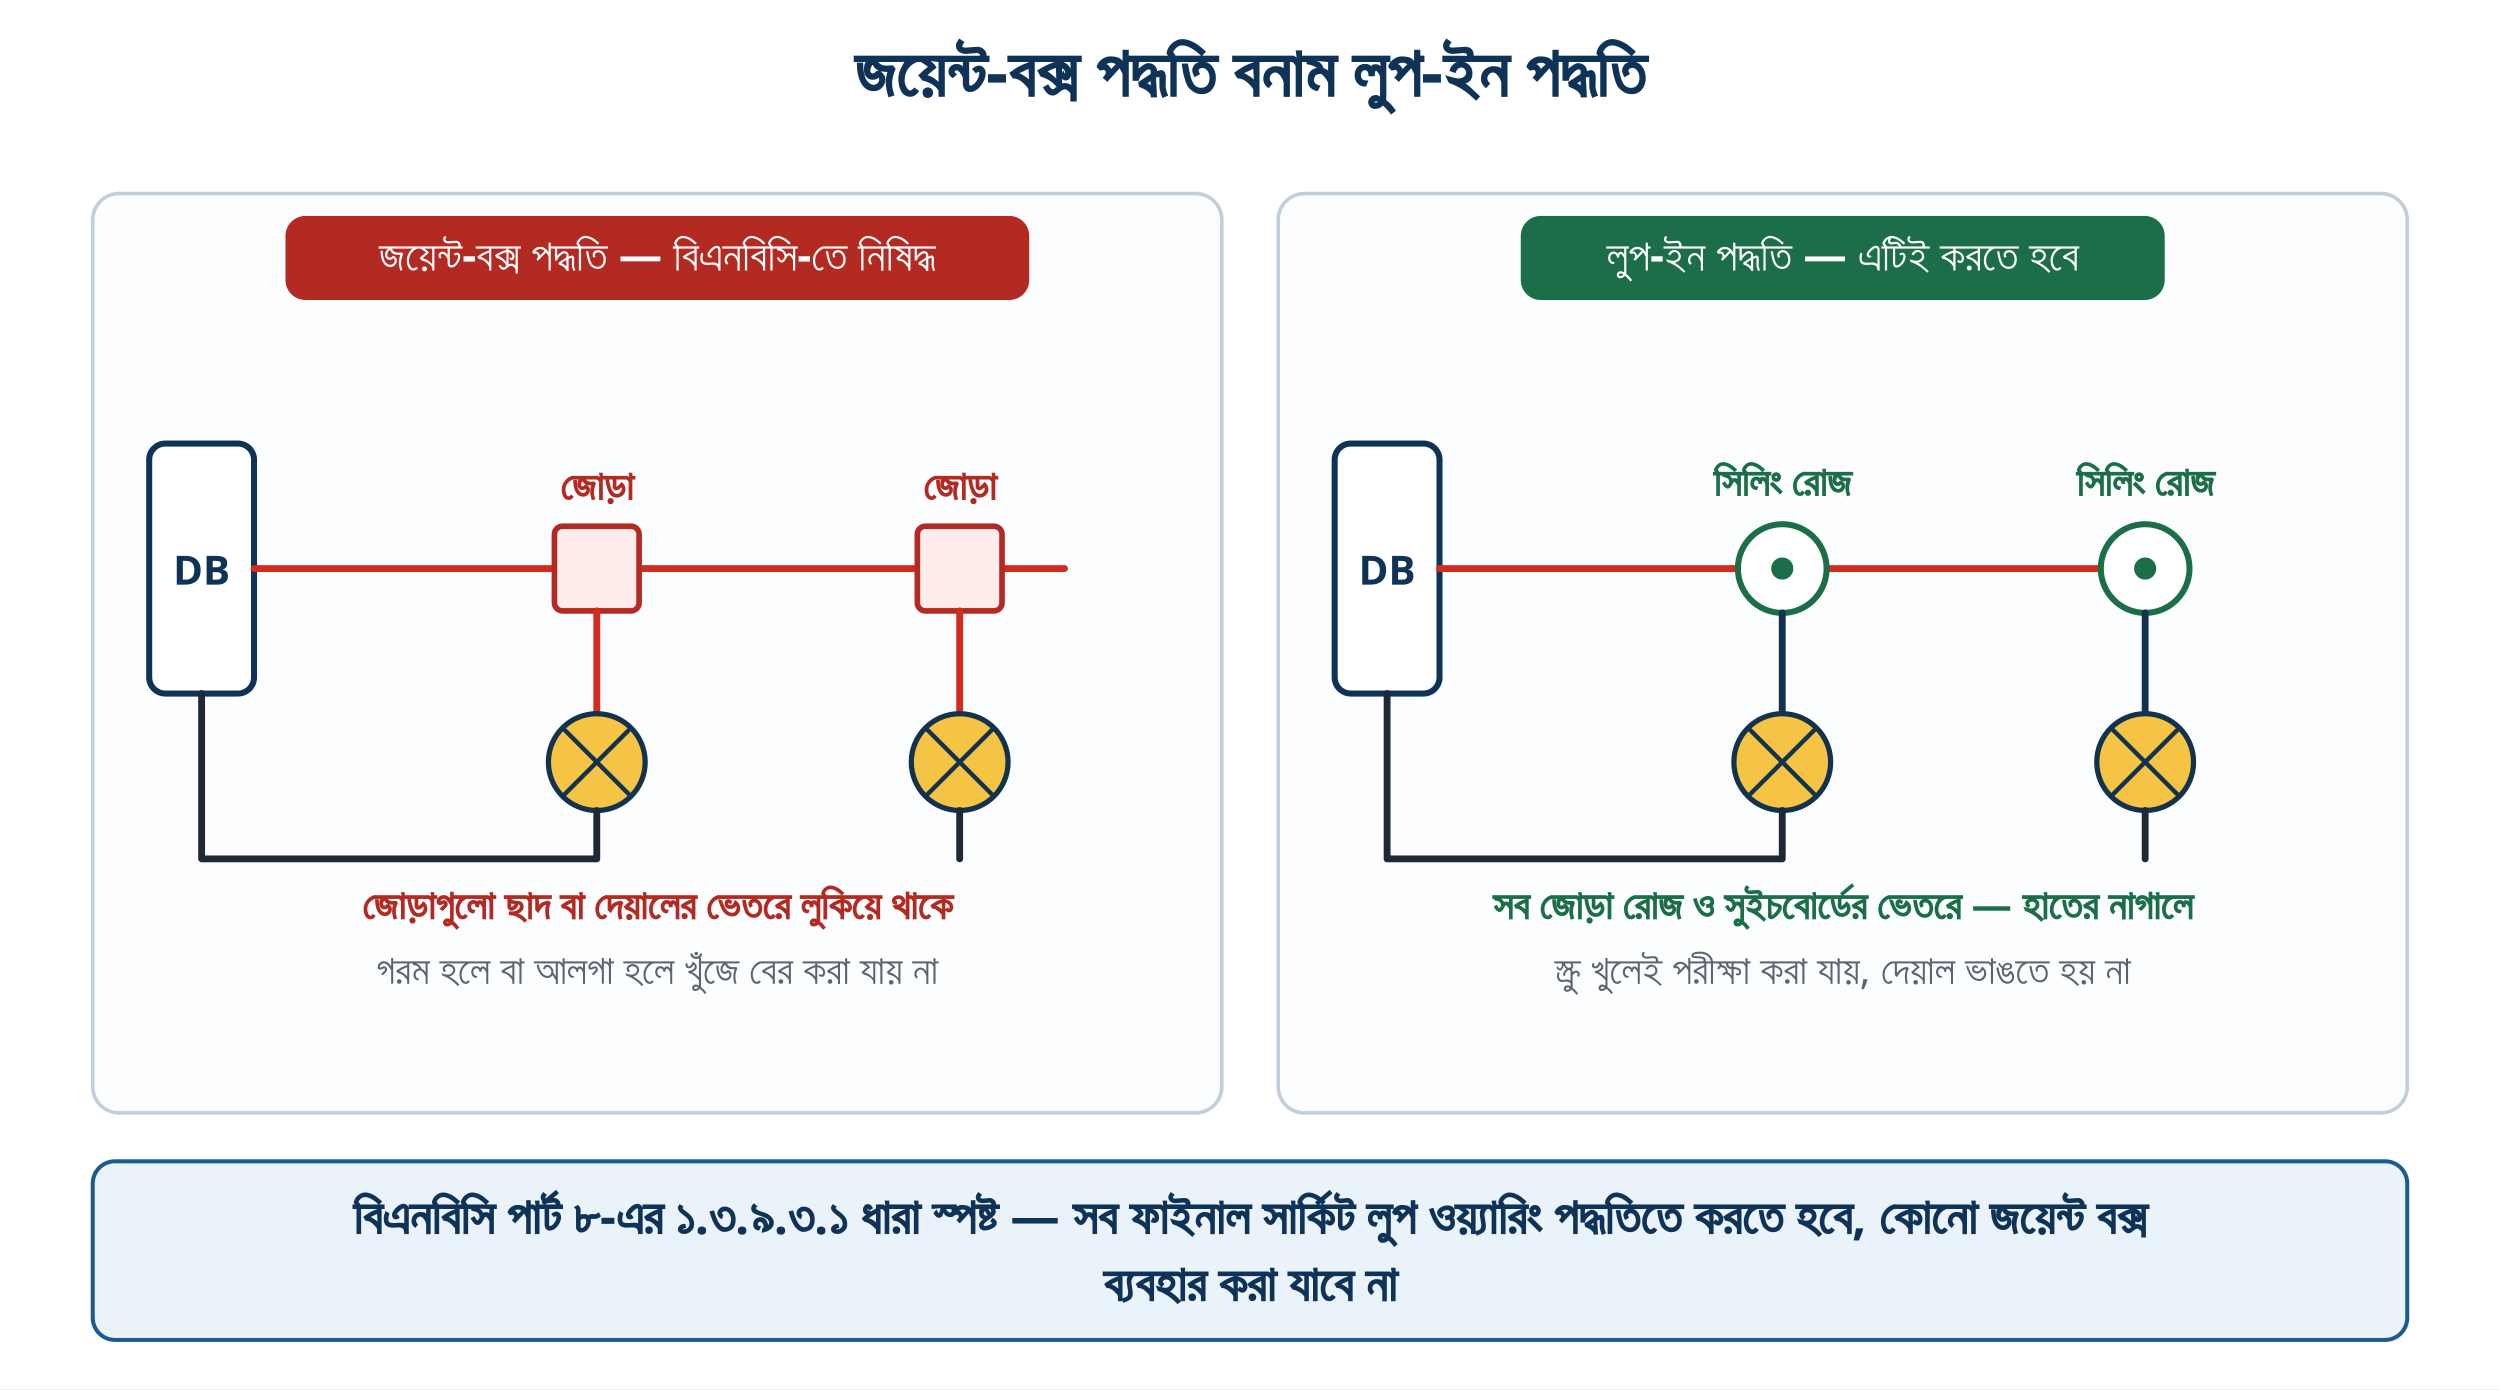
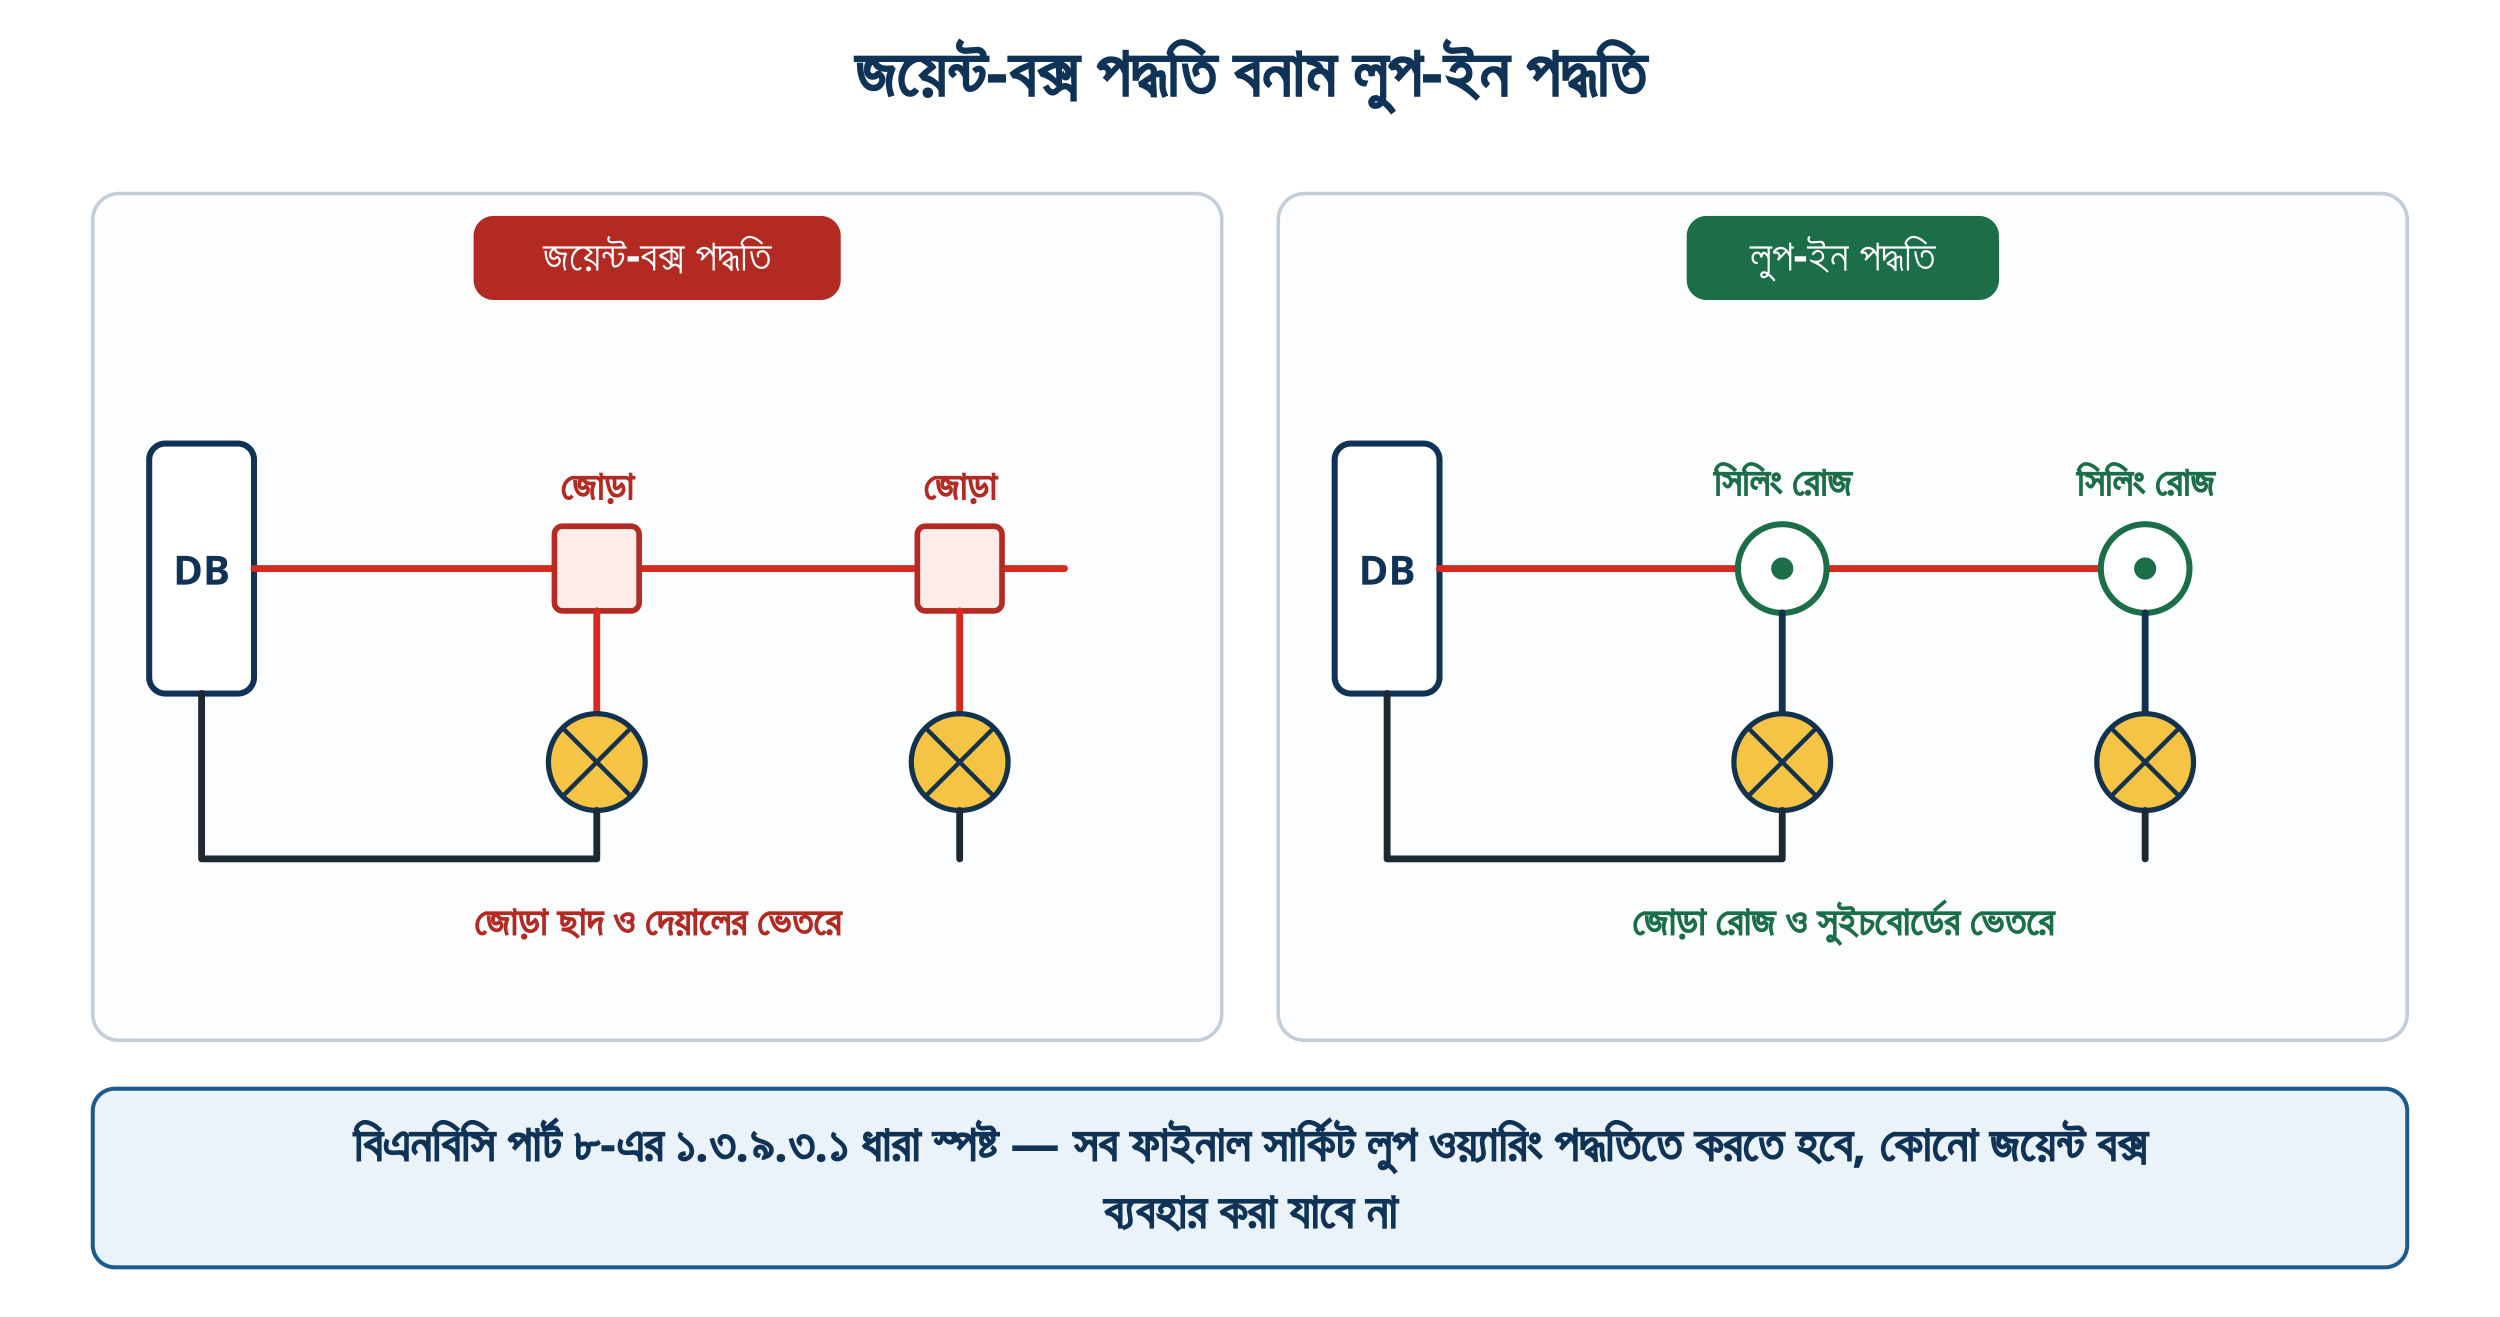
- <svg xmlns="http://www.w3.org/2000/svg" width="1240" height="689" viewBox="0 0 1240 689">
-   <rect width="1240" height="689" fill="#FFFFFF" />
+ <svg xmlns="http://www.w3.org/2000/svg" width="1240" height="653" viewBox="0 0 1240 653">
+   <rect width="1240" height="653" fill="#FFFFFF" />
  <text x="620.0" y="48.0" font-family="Kalpurush" font-size="34" font-weight="700" fill="#0F3357" text-anchor="middle">জয়েন্ট-বক্স পদ্ধতি বনাম লুপ-ইন পদ্ধতি</text>
-   <rect x="46.0" y="96.0" width="560.0" height="456.0" rx="13" fill="#FCFDFE" stroke="#C3CEDA" stroke-width="1.8" />
-   <rect x="142.5" y="108.0" width="367.1" height="39.9" rx="9" fill="#B32A22" stroke="#B32A22" stroke-width="1.8" />
-   <text x="326.0" y="134.2" font-family="Kalpurush" font-size="21.5" font-weight="600" fill="#FFFFFF" text-anchor="middle">জয়েন্ট-বক্স পদ্ধতি — বিএনবিসি-তে নিষিদ্ধ</text>
+   <rect x="46.0" y="96.0" width="560.0" height="420.0" rx="13" fill="#FCFDFE" stroke="#C3CEDA" stroke-width="1.8" />
+   <rect x="235.8" y="108.0" width="180.3" height="39.9" rx="9" fill="#B32A22" stroke="#B32A22" stroke-width="1.8" />
+   <text x="326.0" y="134.2" font-family="Kalpurush" font-size="21.5" font-weight="600" fill="#FFFFFF" text-anchor="middle">জয়েন্ট-বক্স পদ্ধতি</text>
  <rect x="74.0" y="220.0" width="52.0" height="124.0" rx="8" fill="#FFFFFF" stroke="#0F3357" stroke-width="3" />
  <text x="100.0" y="290.0" font-family="Kalpurush" font-size="20" font-weight="700" fill="#0F3357" text-anchor="middle">DB</text>
  <path d="M 126 282 L 528 282" fill="none" stroke="#D42A1F" stroke-width="3.4" stroke-linecap="round" stroke-linejoin="round" />
  <rect x="275.0" y="261.0" width="42.0" height="42.0" rx="4" fill="#FDECEA" stroke="#B32A22" stroke-width="2.8" />
  <text x="296.0" y="248.0" font-family="Kalpurush" font-size="20" font-weight="700" fill="#B32A22" text-anchor="middle">জোড়া</text>
  <path d="M 296 303 L 296 354" fill="none" stroke="#D42A1F" stroke-width="3.4" stroke-linecap="round" stroke-linejoin="round" />
  <circle cx="296.0" cy="378.0" r="24.0" fill="#F5C445" stroke="#12324D" stroke-width="2.6" />
  <path d="M 280.2 362.2 L 311.8 393.8" fill="none" stroke="#12324D" stroke-width="2.2" stroke-linecap="round" stroke-linejoin="round" />
  <path d="M 311.8 362.2 L 280.2 393.8" fill="none" stroke="#12324D" stroke-width="2.2" stroke-linecap="round" stroke-linejoin="round" />
  <rect x="455.0" y="261.0" width="42.0" height="42.0" rx="4" fill="#FDECEA" stroke="#B32A22" stroke-width="2.8" />
  <text x="476.0" y="248.0" font-family="Kalpurush" font-size="20" font-weight="700" fill="#B32A22" text-anchor="middle">জোড়া</text>
  <path d="M 476 303 L 476 354" fill="none" stroke="#D42A1F" stroke-width="3.4" stroke-linecap="round" stroke-linejoin="round" />
  <circle cx="476.0" cy="378.0" r="24.0" fill="#F5C445" stroke="#12324D" stroke-width="2.6" />
  <path d="M 460.2 362.2 L 491.8 393.8" fill="none" stroke="#12324D" stroke-width="2.2" stroke-linecap="round" stroke-linejoin="round" />
  <path d="M 491.8 362.2 L 460.2 393.8" fill="none" stroke="#12324D" stroke-width="2.2" stroke-linecap="round" stroke-linejoin="round" />
-   <text x="326.0" y="456.0" font-family="Kalpurush" font-size="20" font-weight="700" fill="#B32A22" text-anchor="middle">জোড়াগুলো ছাদ বা দেয়ালের ভেতরে লুকিয়ে থাকে</text>
-   <text x="326.0" y="488.0" font-family="Kalpurush" font-size="20" font-weight="400" fill="#5A6470" text-anchor="middle">গরম হলে বা আলগা হলে খুঁজে বের করা যায় না</text>
+   <text x="326.0" y="464.0" font-family="Kalpurush" font-size="20" font-weight="700" fill="#B32A22" text-anchor="middle">জোড়া ছাদ ও দেয়ালের ভেতরে</text>
  <path d="M 296 402 L 296 426 L 100 426 L 100 344" fill="none" stroke="#1F2933" stroke-width="3.4" stroke-linecap="round" stroke-linejoin="round" />
  <path d="M 476 402 L 476 426" fill="none" stroke="#1F2933" stroke-width="3.4" stroke-linecap="round" stroke-linejoin="round" />
-   <rect x="634.0" y="96.0" width="560.0" height="456.0" rx="13" fill="#FCFDFE" stroke="#C3CEDA" stroke-width="1.8" />
-   <rect x="755.2" y="108.0" width="317.6" height="39.9" rx="9" fill="#1B6E47" stroke="#1B6E47" stroke-width="1.8" />
-   <text x="914.0" y="134.2" font-family="Kalpurush" font-size="21.5" font-weight="600" fill="#FFFFFF" text-anchor="middle">লুপ-ইন পদ্ধতি — এটিই করতে হবে</text>
+   <rect x="634.0" y="96.0" width="560.0" height="420.0" rx="13" fill="#FCFDFE" stroke="#C3CEDA" stroke-width="1.8" />
+   <rect x="837.5" y="108.0" width="153.1" height="39.9" rx="9" fill="#1B6E47" stroke="#1B6E47" stroke-width="1.8" />
+   <text x="914.0" y="134.2" font-family="Kalpurush" font-size="21.5" font-weight="600" fill="#FFFFFF" text-anchor="middle">লুপ-ইন পদ্ধতি</text>
  <rect x="662.0" y="220.0" width="52.0" height="124.0" rx="8" fill="#FFFFFF" stroke="#0F3357" stroke-width="3" />
  <text x="688.0" y="290.0" font-family="Kalpurush" font-size="20" font-weight="700" fill="#0F3357" text-anchor="middle">DB</text>
  <path d="M 714 282 L 884 282" fill="none" stroke="#D42A1F" stroke-width="3.4" stroke-linecap="round" stroke-linejoin="round" />
  <path d="M 884 282 L 1064 282" fill="none" stroke="#D42A1F" stroke-width="3.4" stroke-linecap="round" stroke-linejoin="round" />
  <circle cx="884.0" cy="282.0" r="22.0" fill="#FFFFFF" stroke="#1B6E47" stroke-width="3" />
  <circle cx="884.0" cy="282.0" r="5.5" fill="#1B6E47" stroke="none" stroke-width="2" />
  <text x="884.0" y="246.0" font-family="Kalpurush" font-size="20" font-weight="700" fill="#1B6E47" text-anchor="middle">সিলিং রোজ</text>
  <path d="M 884 304 L 884 354" fill="none" stroke="#12324D" stroke-width="3.4" stroke-linecap="round" stroke-linejoin="round" />
  <circle cx="884.0" cy="378.0" r="24.0" fill="#F5C445" stroke="#12324D" stroke-width="2.6" />
  <path d="M 868.2 362.2 L 899.8 393.8" fill="none" stroke="#12324D" stroke-width="2.2" stroke-linecap="round" stroke-linejoin="round" />
  <path d="M 899.8 362.2 L 868.2 393.8" fill="none" stroke="#12324D" stroke-width="2.2" stroke-linecap="round" stroke-linejoin="round" />
  <circle cx="1064.0" cy="282.0" r="22.0" fill="#FFFFFF" stroke="#1B6E47" stroke-width="3" />
  <circle cx="1064.0" cy="282.0" r="5.5" fill="#1B6E47" stroke="none" stroke-width="2" />
  <text x="1064.0" y="246.0" font-family="Kalpurush" font-size="20" font-weight="700" fill="#1B6E47" text-anchor="middle">সিলিং রোজ</text>
  <path d="M 1064 304 L 1064 354" fill="none" stroke="#12324D" stroke-width="3.4" stroke-linecap="round" stroke-linejoin="round" />
  <circle cx="1064.0" cy="378.0" r="24.0" fill="#F5C445" stroke="#12324D" stroke-width="2.6" />
  <path d="M 1048.2 362.2 L 1079.8 393.8" fill="none" stroke="#12324D" stroke-width="2.2" stroke-linecap="round" stroke-linejoin="round" />
  <path d="M 1079.8 362.2 L 1048.2 393.8" fill="none" stroke="#12324D" stroke-width="2.2" stroke-linecap="round" stroke-linejoin="round" />
-   <text x="914.0" y="456.0" font-family="Kalpurush" font-size="20" font-weight="700" fill="#1B6E47" text-anchor="middle">সব জোড়া রোজ ও সুইচবোর্ডের ভেতরে — হাতের নাগালে</text>
-   <text x="914.0" y="488.0" font-family="Kalpurush" font-size="20" font-weight="400" fill="#5A6470" text-anchor="middle">স্ক্রু খুলেই পরীক্ষা করা যায়, দেয়াল ভাঙতে হয় না</text>
+   <text x="914.0" y="464.0" font-family="Kalpurush" font-size="20" font-weight="700" fill="#1B6E47" text-anchor="middle">জোড়া রোজ ও সুইচবোর্ডের ভেতরে</text>
  <path d="M 884 402 L 884 426 L 688 426 L 688 344" fill="none" stroke="#1F2933" stroke-width="3.4" stroke-linecap="round" stroke-linejoin="round" />
  <path d="M 1064 402 L 1064 426" fill="none" stroke="#1F2933" stroke-width="3.4" stroke-linecap="round" stroke-linejoin="round" />
-   <rect x="46.0" y="576.0" width="1148.0" height="88.6" rx="11" fill="#EAF2FA" stroke="#1D5B8F" stroke-width="2" />
-   <text x="620.0" y="612.1" font-family="Kalpurush" font-size="24.5" font-weight="700" fill="#0F3357" text-anchor="middle">বিএনবিসি পার্ট ৮-এর ১.৩.৯.৩.১ ধারা স্পষ্ট — সব ফাইনাল সার্কিট লুপ ওয়্যারিং পদ্ধতিতে করতে হবে, কোনো জয়েন্ট বক্স</text>
-   <text x="620.0" y="645.4" font-family="Kalpurush" font-size="24.5" font-weight="700" fill="#0F3357" text-anchor="middle">ব্যবহার করা যাবে না</text>
+   <rect x="46.0" y="540.0" width="1148.0" height="88.6" rx="11" fill="#EAF2FA" stroke="#1D5B8F" stroke-width="2" />
+   <text x="620.0" y="576.1" font-family="Kalpurush" font-size="24.5" font-weight="700" fill="#0F3357" text-anchor="middle">বিএনবিসি পার্ট ৮-এর ১.৩.৯.৩.১ ধারা স্পষ্ট — সব ফাইনাল সার্কিট লুপ ওয়্যারিং পদ্ধতিতে করতে হবে, কোনো জয়েন্ট বক্স</text>
+   <text x="620.0" y="609.4" font-family="Kalpurush" font-size="24.5" font-weight="700" fill="#0F3357" text-anchor="middle">ব্যবহার করা যাবে না</text>
</svg>
